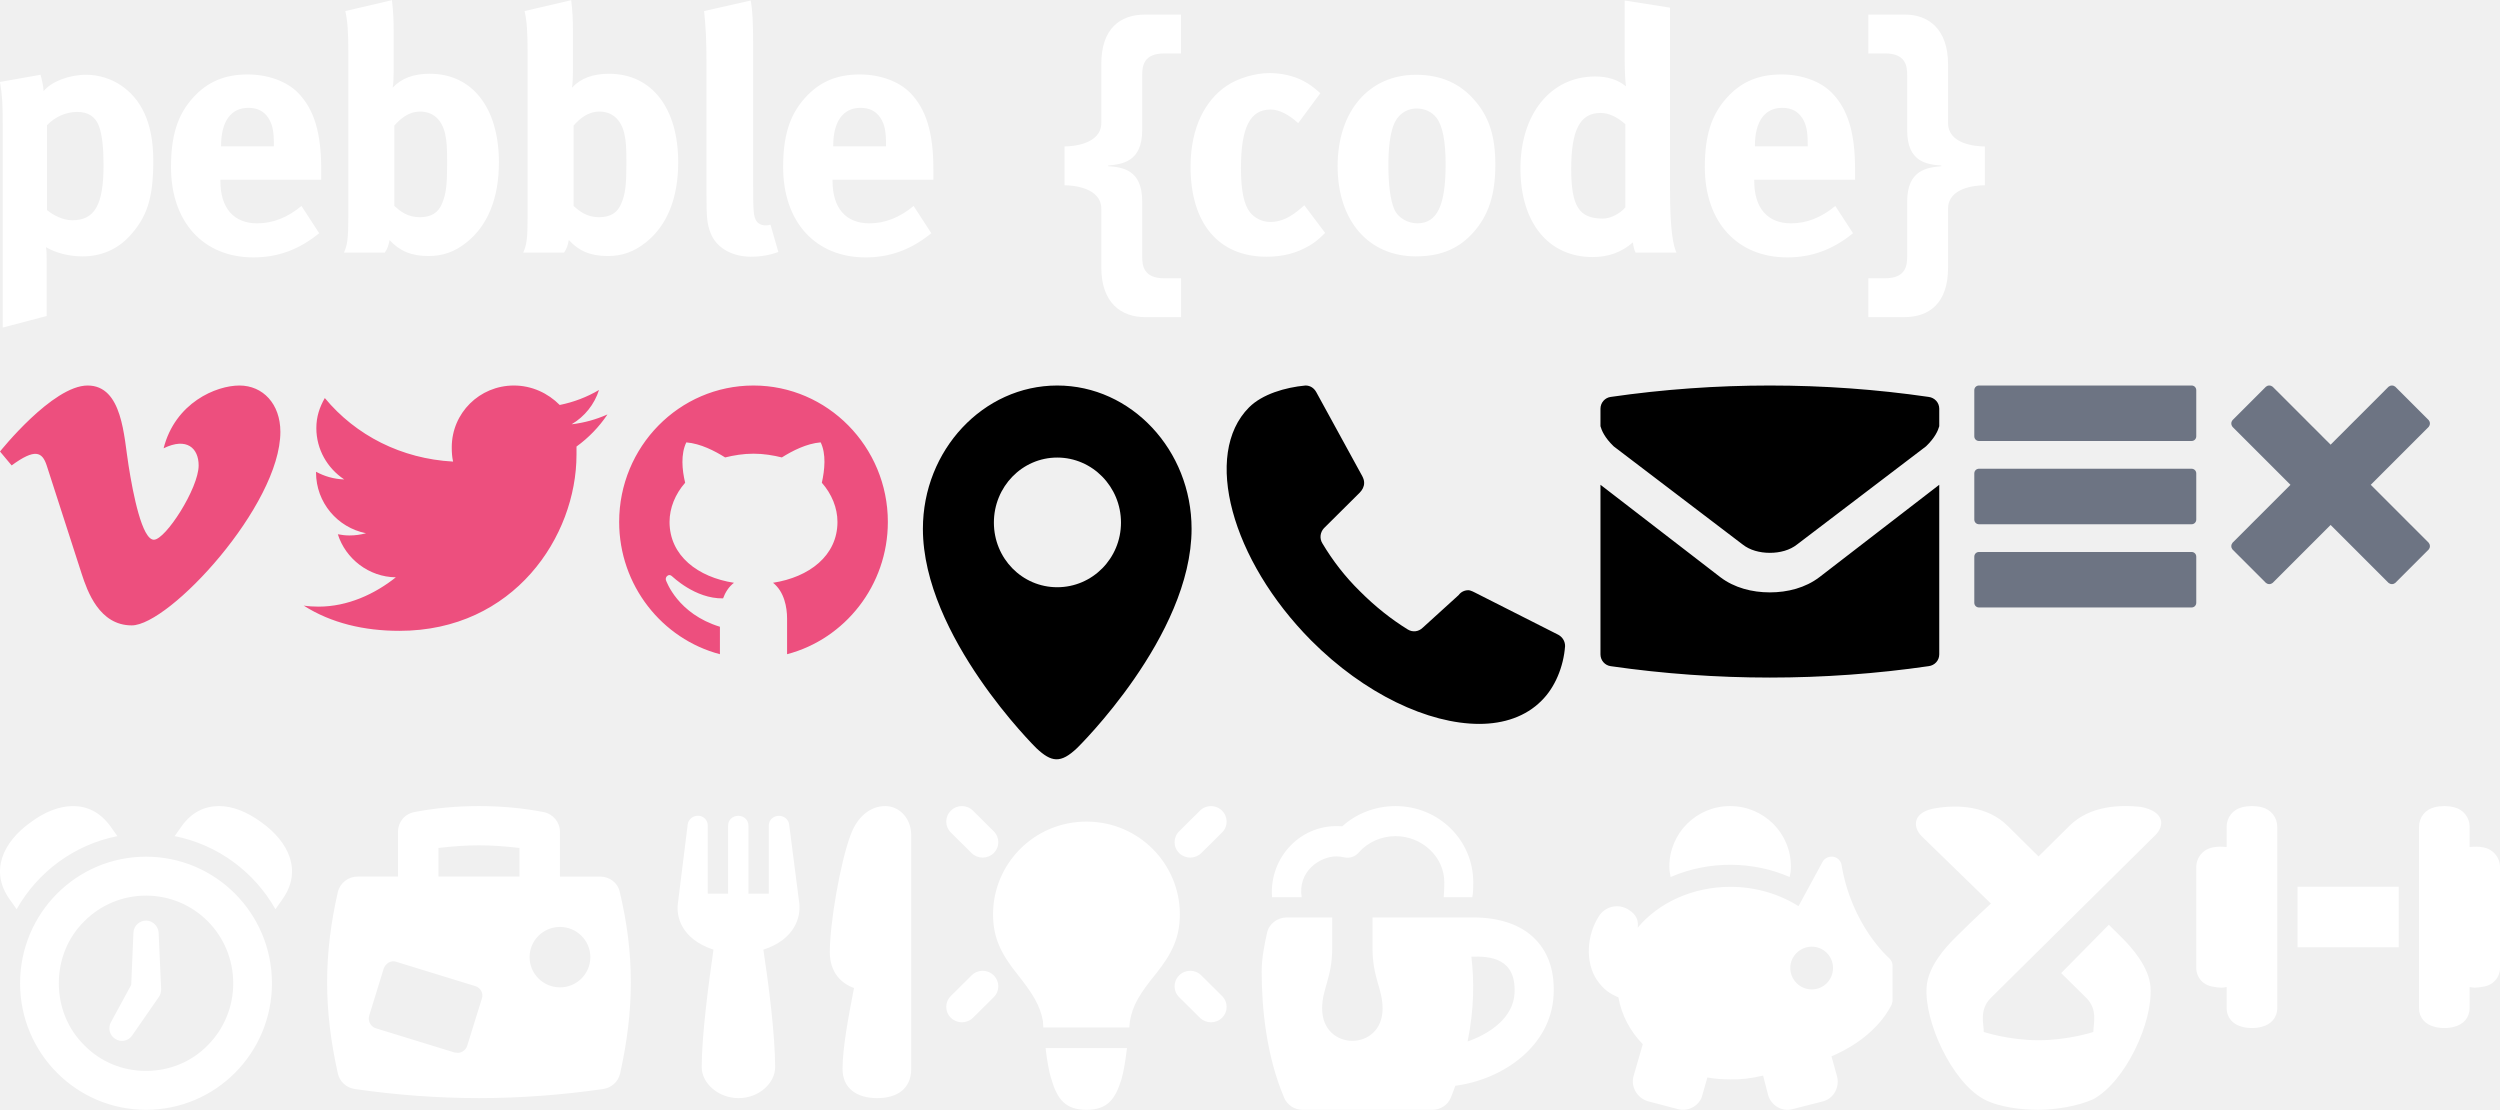
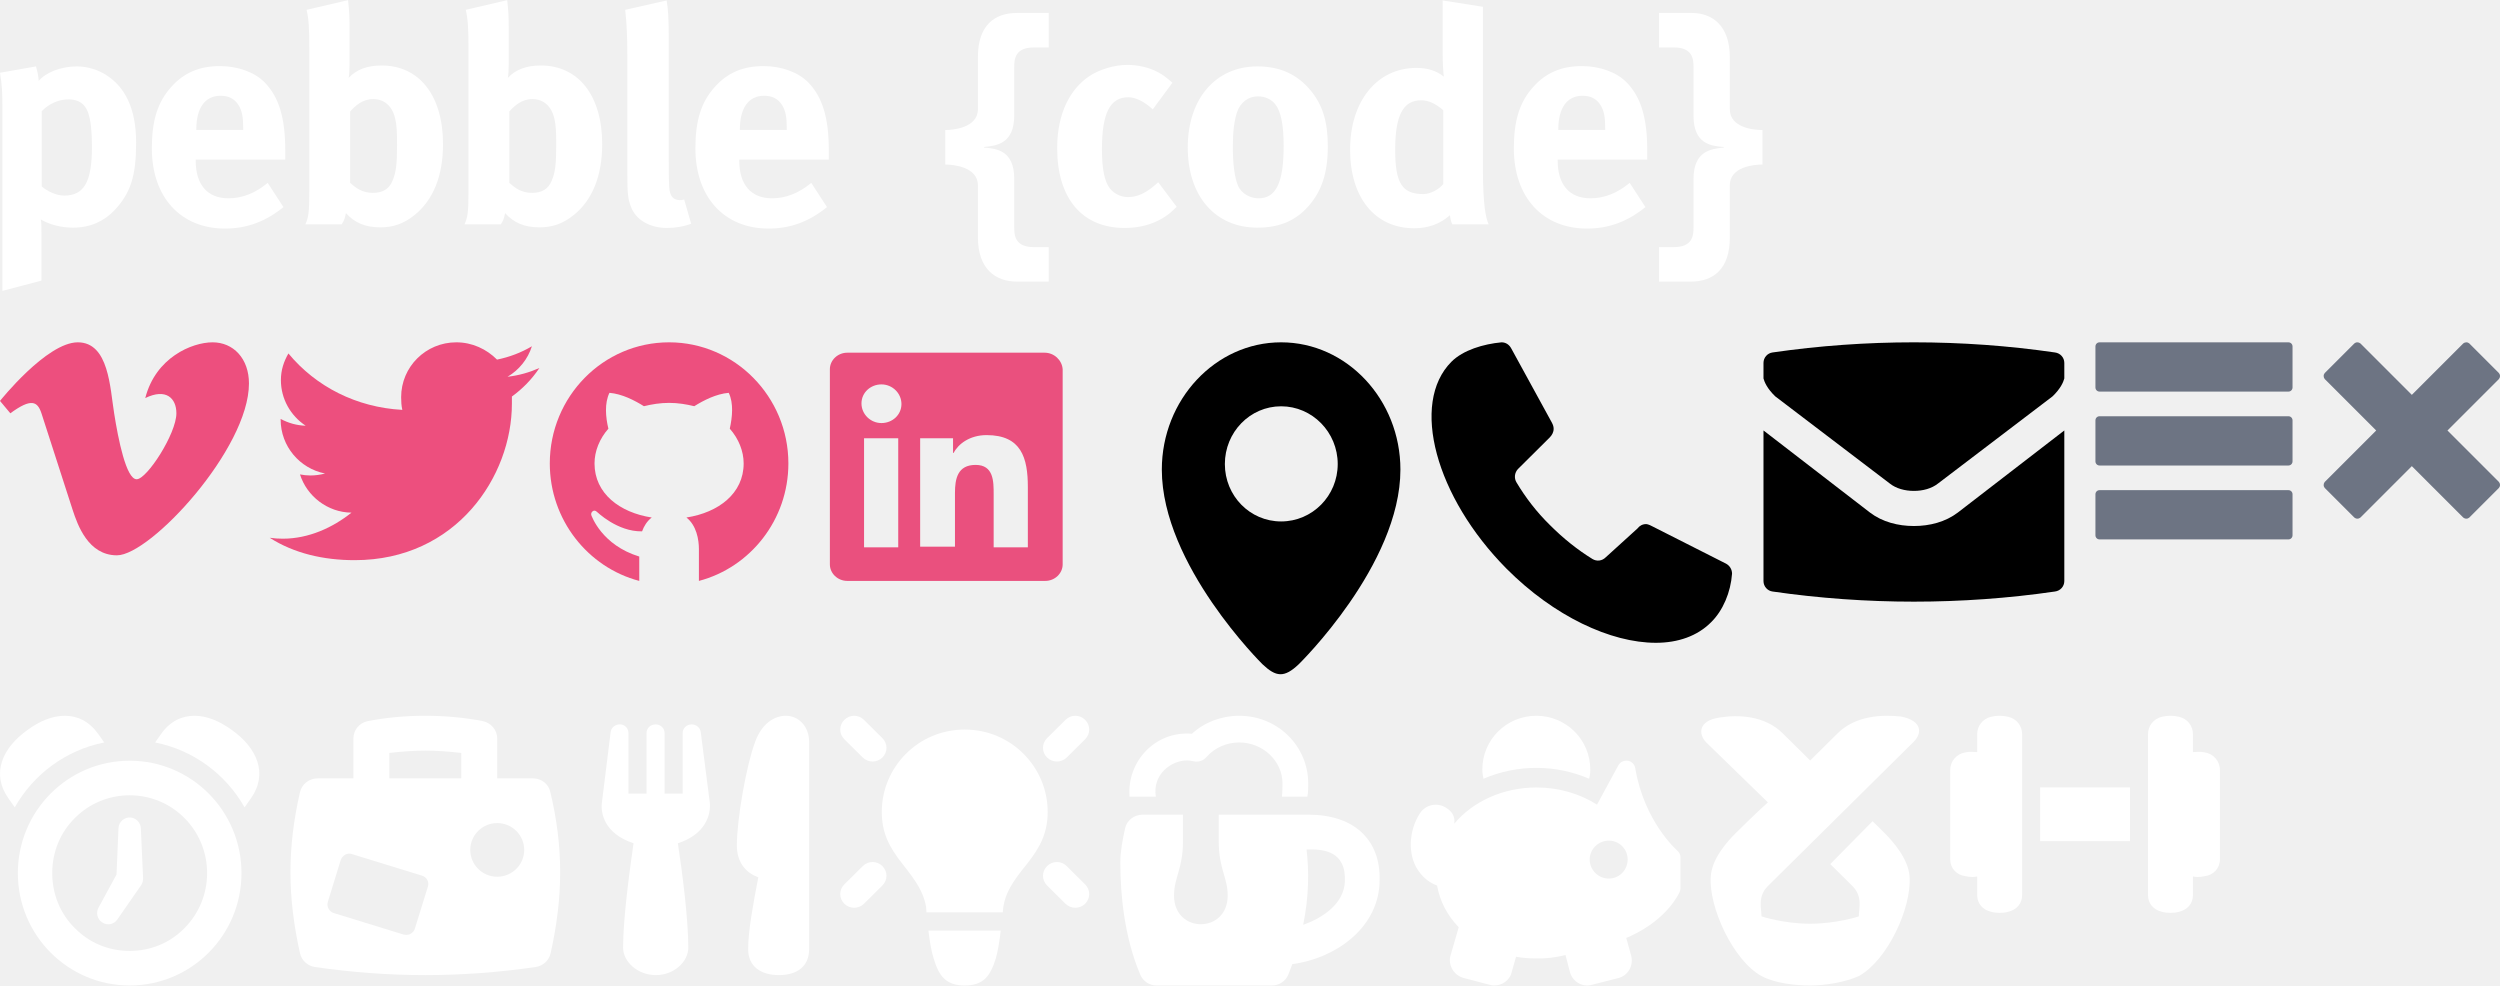
- <svg xmlns="http://www.w3.org/2000/svg" width="214" height="95" viewBox="0 0 214 95">
-   <g fill="none" fill-rule="evenodd">
-     <path d="M14.004 38.374c1.992-.974 3 0 3 1.467 0 1.96-2.836 6.36-3.832 6.36-1.008 0-1.78-3.884-2.168-6.36C10.604 37.4 10.5 33 7.5 33S0 38.65 0 38.65l.996 1.19c2.004-1.466 2.613-1.168 3 0l3 9.293c.48 1.467 1.5 4.4 4.277 4.4C14.496 53.533 24 43.267 24 36.965 24 34.57 22.5 33 20.496 33c-1.992 0-5.496 1.467-6.492 5.374zM48.928 36.32c1.117-.657 1.955-1.705 2.348-2.94-1.015.604-2.17 1.046-3.364 1.286C46.91 33.656 45.525 33 43.99 33c-2.946 0-5.32 2.36-5.32 5.288 0 .416.025.845.114 1.224-4.418-.24-8.328-2.234-10.98-5.44-.446.783-.725 1.59-.725 2.575 0 1.818.94 3.433 2.386 4.392-.876-.026-1.69-.266-2.412-.657v.063c0 2.574 1.84 4.72 4.278 5.2-.457.126-.94.19-1.422.19-.33 0-.66-.04-.99-.102.66 2.095 2.653 3.66 4.964 3.685-1.803 1.438-4.126 2.51-6.614 2.51-.432 0-.85-.025-1.27-.088C28.35 53.344 31.18 54 34.188 54c9.8 0 15.16-8.077 15.16-15.08v-.695c1.027-.745 1.928-1.666 2.652-2.75-.965.428-1.98.718-3.072.844zM53 44.677C53 50.105 56.672 54.7 61.625 56v-2.35c-3.616-1.105-4.582-3.887-4.627-4.002-.034-.136.023-.296.157-.376.1-.08.26-.057.37.057.023 0 1.966 1.938 4.37 1.892.18-.49.47-.98.932-1.334-3.09-.48-5.514-2.315-5.514-5.21 0-1.187.482-2.384 1.336-3.354-.27-1.106-.383-2.463.1-3.455 1.224.102 2.426.73 3.324 1.288.753-.183 1.55-.32 2.426-.32.876 0 1.673.137 2.426.32.898-.56 2.1-1.186 3.324-1.29.483.993.348 2.35.1 3.456.855.97 1.338 2.167 1.338 3.353 0 2.896-2.426 4.732-5.515 5.21.966.765 1.202 2.11 1.202 3.057V56C72.328 54.7 76 50.105 76 44.677 76 38.245 70.834 33 64.5 33 58.132 33 53 38.245 53 44.677z" fill="#ED4F7E" />
-     <path d="M188 40.524c0-.223-.176-.4-.4-.4h-18.2c-.224 0-.4.177-.4.4v3.952c0 .223.176.4.4.4h18.2c.224 0 .4-.177.4-.4v-3.952zm0-7.125c0-.224-.176-.4-.4-.4h-18.2c-.224 0-.4.176-.4.4v3.95c0 .224.176.4.4.4h18.2c.224 0 .4-.176.4-.4V33.4zm0 14.25c0-.224-.176-.4-.4-.4h-18.2c-.224 0-.4.176-.4.4v3.95c0 .224.176.4.4.4h18.2c.224 0 .4-.176.4-.4v-3.95zM202.936 41.5l4.96-4.96c.066-.085.104-.18.104-.293 0-.114-.038-.2-.104-.284l-2.86-2.86c-.084-.065-.17-.103-.283-.103-.113 0-.208.038-.293.104l-4.96 4.96-4.96-4.96c-.085-.066-.18-.104-.293-.104-.114 0-.2.038-.284.104l-2.86 2.86c-.065.084-.103.17-.103.283 0 .113.038.208.104.293l4.96 4.96-4.96 4.96c-.066.085-.104.18-.104.293 0 .114.038.2.104.284l2.86 2.86c.084.065.17.103.283.103.113 0 .208-.038.293-.104l4.96-4.96 4.96 4.96c.085.066.18.104.293.104.114 0 .2-.038.284-.104l2.86-2.86c.065-.084.103-.17.103-.283 0-.113-.038-.208-.104-.293l-4.96-4.96z" fill="#6D7483" />
-     <path d="M90.5 33C84.162 33 79 38.533 79 45.267c0 9.2 9.703 18.766 9.703 18.766 1.307 1.234 2.09 1.334 3.496 0 0 0 9.8-9.566 9.8-18.766C102 38.533 96.838 33 90.5 33zm0 17.267c-3.006 0-5.423-2.467-5.423-5.534 0-3.066 2.417-5.566 5.423-5.566 3.006 0 5.456 2.5 5.456 5.566 0 3.067-2.45 5.534-5.456 5.534zM121.795 53.722c-.354.356-.87.42-1.288.162-1.417-.873-2.802-1.972-4.09-3.265-1.29-1.262-2.352-2.652-3.22-4.107-.26-.42-.194-.938.128-1.293l3.06-3.04c.225-.225.386-.516.386-.84 0-.226-.064-.387-.16-.58l-3.93-7.178c-.193-.356-.515-.582-.933-.582-1.74.162-3.704.744-4.832 1.875-3.993 4.01-1.513 13.06 5.315 19.946 4.573 4.592 10.048 7.146 14.396 7.146 2.126 0 3.994-.647 5.314-1.972 1.16-1.132 1.9-2.91 2.03-4.688 0-.42-.226-.776-.58-.97l-7.15-3.62s-.355-.194-.548-.194c-.354 0-.644.16-.837.42l-3.06 2.78zM155.74 49.406c-1.198.912-2.72 1.302-4.24 1.302s-3.042-.39-4.24-1.302L137 41.496v14.518c0 .52.388.944.874 1.01 4.5.65 9.095.976 13.626.976 4.53 0 9.127-.326 13.594-.977.518-.065.906-.488.906-1.01V41.497l-10.26 7.91zm-17.607-11.198l11.037 8.4c.615.487 1.456.715 2.33.715.874 0 1.715-.228 2.33-.716l11.037-8.4c.777-.747 1.036-1.366 1.133-1.724v-1.497c0-.52-.388-.944-.906-1.01-4.467-.65-9.03-.976-13.594-.976s-9.127.326-13.626.977c-.486.065-.874.488-.874 1.01v1.496c.097.358.356.977 1.133 1.725z" fill="#000" />
-     <path d="M10.048 71.573l-.593-.84C8.565 69.515 7.46 69 6.248 69c-1.186 0-2.452.515-3.61 1.38-2.4 1.708-3.53 4.2-1.807 6.61l.594.84c1.806-3.197 4.932-5.526 8.624-6.257zm13.528 6.256l.593-.84c1.723-2.41.59-4.902-1.807-6.61-1.186-.865-2.425-1.38-3.61-1.38-1.214 0-2.346.515-3.208 1.733l-.593.84c3.692.73 6.818 3.06 8.624 6.256zm-.297 6.337c0-5.986-4.824-10.834-10.78-10.834-5.956 0-10.78 4.848-10.78 10.834C1.72 90.152 6.545 95 12.5 95c5.956 0 10.78-4.848 10.78-10.833zM12.5 91.67c-1.994 0-3.88-.76-5.282-2.195-1.428-1.408-2.183-3.304-2.183-5.308 0-2.005.755-3.9 2.183-5.31 1.4-1.407 3.288-2.192 5.282-2.192 1.994 0 3.88.785 5.282 2.193 1.4 1.41 2.183 3.304 2.183 5.31 0 2.003-.782 3.9-2.183 5.307-1.4 1.435-3.288 2.194-5.282 2.194zm1.078-11.837c-.027-.54-.485-1.002-1.024-1.03-.593-.026-1.105.434-1.132 1.03l-.19 4.47-1.75 3.222c-.243.46-.108 1.083.35 1.38.485.353 1.16.218 1.482-.27l2.29-3.304c.136-.188.19-.432.19-.676l-.216-4.82zM53.052 76.355c-.162-.782-.867-1.32-1.68-1.32h-3.44v-3.826c0-.836-.595-1.537-1.407-1.698C44.71 69.162 42.842 69 41 69c-1.87 0-3.71.162-5.525.512-.84.16-1.408.862-1.408 1.697v3.824h-3.44c-.812 0-1.517.54-1.706 1.32-.595 2.587-.92 5.146-.92 7.732 0 2.586.325 5.146.92 7.813.163.7.732 1.21 1.436 1.32 3.52.51 7.096.78 10.644.78s7.123-.27 10.644-.78c.704-.11 1.273-.62 1.435-1.32.595-2.668.92-5.228.92-7.814 0-2.586-.325-5.145-.948-7.73zm-11.808 9.132L39.998 89.5c-.054.217-.217.405-.406.513-.136.08-.27.108-.407.108-.108 0-.19-.026-.27-.026L32.17 88.02c-.433-.135-.703-.62-.568-1.078l1.246-4.04c.08-.217.244-.405.433-.513.218-.11.435-.136.65-.055l6.745 2.074c.46.134.73.62.57 1.077zm3.223-10.453h-6.934v-2.45c2.6-.297 4.334-.297 6.934 0v2.45zm3.466 9.483c-1.435 0-2.6-1.158-2.6-2.586 0-1.427 1.165-2.585 2.6-2.585 1.436 0 2.6 1.158 2.6 2.586 0 1.43-1.164 2.587-2.6 2.587zM75.768 69c-1.197 0-2.367.833-2.966 2.5-.87 2.318-1.77 7.5-1.77 10 0 1.745.98 2.682 2.07 3.073-.49 2.526-.98 5.156-.98 6.927 0 1.667 1.224 2.5 2.966 2.5C76.83 94 78 93.167 78 91.5v-20c0-1.458-1.007-2.5-2.232-2.5zm-7.348 8.333l-.87-6.77c-.055-.417-.436-.73-.87-.73-.49 0-.872.365-.872.834V76.5h-1.742v-5.833c0-.47-.38-.834-.87-.834s-.872.365-.872.834V76.5h-1.74v-5.833c0-.417-.3-.782-.736-.834-.49-.052-.925.287-.98.73l-.844 6.796c-.136 1.015.218 2.994 3.05 3.932-.41 2.838-1.008 7.317-1.008 10.052 0 1.38 1.415 2.656 3.156 2.656 1.742 0 3.13-1.276 3.13-2.656 0-2.735-.57-7.214-1.007-10.052 2.667-.86 3.212-2.76 3.075-3.96zM101.884 73.412c.333 0 .694-.137.944-.385l1.776-1.762c.528-.523.528-1.35 0-1.873-.527-.523-1.36-.523-1.887 0l-1.777 1.763c-.528.523-.528 1.35 0 1.872.25.248.61.385.944.385zm-17.768 0c.333 0 .694-.137.944-.385.528-.523.528-1.35 0-1.872l-1.777-1.763c-.527-.523-1.36-.523-1.887 0-.528.524-.528 1.35 0 1.873l1.776 1.762c.25.248.61.385.944.385zm12.55 14.54c.026-.33.054-.524.054-.524.222-1.377.86-2.396 2.25-4.103 1.36-1.707 2.025-3.084 2.025-5.066 0-4.297-3.498-7.93-7.995-7.93s-7.995 3.633-7.995 7.93c0 1.98.666 3.358 2.026 5.065 1.362 1.707 2 2.726 2.25 4.103 0 0 0 .193.028.523h7.357zm6.994-.442c.334 0 .695-.137.944-.385.528-.523.528-1.35 0-1.872l-1.776-1.763c-.528-.523-1.36-.523-1.888 0-.528.524-.528 1.35 0 1.873l1.777 1.762c.25.248.61.385.943.385zm-21.32 0c.333 0 .694-.137.943-.385l1.777-1.762c.528-.523.528-1.35 0-1.873-.527-.523-1.36-.523-1.888 0l-1.776 1.763c-.528.523-.528 1.35 0 1.872.25.248.61.385.944.385zM93 95c1.805 0 2.47-.91 2.998-2.616.195-.66.36-1.707.472-2.67h-6.968c.11.963.278 2.01.5 2.67C90.502 94.09 91.195 95 93 95zM111.423 76.8c-.35-2.194 1.536-3.494 2.992-3.494.188 0 .404.027.647.082.458.108.943-.055 1.24-.407.78-.892 1.94-1.407 3.153-1.407 2.29 0 4.178 1.787 4.178 3.954 0 .73-.054 1.273-.054 1.273h2.45c.082-.406.082-.84.082-1.273 0-3.602-2.938-6.527-6.657-6.527-1.698 0-3.342.623-4.555 1.733-3.53-.298-6.28 2.682-6.01 6.067h2.533zM122.608 95c.7 0 1.32-.406 1.59-1.056.135-.325.243-.65.378-1.002 4.097-.542 8.167-3.386 8.41-7.72.107-1.976-.378-3.574-1.51-4.766-1.267-1.354-3.234-1.923-5.364-1.923h-8.625v2.6c0 2.6.863 3.467.863 5.2 0 3.684-5.175 3.684-5.175 0 0-1.733.862-2.6.862-5.2v-2.6h-3.88c-.81 0-1.537.542-1.7 1.327-.24 1.084-.457 2.194-.457 3.305 0 3.168.404 7.204 1.914 10.78.27.65.89 1.055 1.59 1.055h11.104zm3.02-5.85c.565-2.79.565-5.173.323-7.258 1.59-.054 3.855.108 3.693 3.14-.108 2.06-2.075 3.44-4.016 4.118zM153.194 75.072c.08-.352.108-.515.108-.895 0-2.873-2.33-5.177-5.203-5.177s-5.203 2.304-5.203 5.177c0 .38.054.57.108.895 3.333-1.437 7.072-1.355 10.19 0zm8.48 6.912c-.026-.027-3.17-2.765-4.037-7.942-.054-.352-.352-.65-.704-.705-.38-.054-.732.11-.92.434l-2.06 3.796c-1.627-1.03-3.66-1.654-5.827-1.654-3.278 0-6.178 1.383-7.94 3.497.137-.977-.514-1.356-.785-1.546-.866-.542-1.977-.298-2.52.542-1.083 1.654-1.19 3.985-.188 5.476.596.867 1.192 1.22 1.842 1.49.27 1.52 1.003 2.9 2.087 4.013l-.785 2.71c-.27.922.298 1.898 1.22 2.17l2.573.676c.84.218 1.707-.215 2.033-1 .028-.083.488-1.71.488-1.71.57.11 1.247.163 1.95.163.868.028 1.817-.08 2.82-.325 0 0 .433 1.654.433 1.68.272.895 1.193 1.437 2.087 1.193l2.548-.65c.948-.216 1.49-1.192 1.273-2.113l-.488-1.762c.136-.055.298-.11.434-.19 3.577-1.654 4.633-4.093 4.715-4.23.026-.107.08-.243.08-.35v-3.01c0-.244-.135-.488-.325-.65zm-4.768.868c0 1.03-.813 1.843-1.816 1.843-1.002 0-1.842-.813-1.842-1.843 0-1.003.84-1.816 1.842-1.816 1.003 0 1.816.813 1.816 1.816zM193.606 69.1c-.54-.134-1.137-.134-1.68 0-.784.19-1.326.865-1.326 1.675v1.728c-.38-.027-.758-.054-1.137.027-.84.135-1.463.837-1.463 1.7v8.613c0 .864.623 1.512 1.463 1.62.243.054.46.08.704.08.135 0 .298-.026.433-.053v1.81c0 .81.542 1.403 1.327 1.592.27.08.57.108.84.108s.568-.027.84-.108c.785-.19 1.326-.783 1.326-1.593V70.774c0-.81-.54-1.485-1.327-1.674zm3.06 11.988h8.667v-5.183h-8.666v5.183zm13.407 6.804c.785-.19 1.327-.783 1.327-1.593v-1.81c.135.027.298.054.433.054.244 0 .46-.027.704-.08.84-.11 1.463-.757 1.463-1.62V74.23c0-.863-.623-1.565-1.463-1.7-.38-.08-.758-.054-1.137-.027v-1.728c0-.81-.542-1.485-1.327-1.674-.542-.134-1.138-.134-1.68 0-.785.19-1.326.865-1.326 1.675V86.3c0 .81.54 1.403 1.327 1.592.27.08.57.108.84.108s.568-.027.84-.108zM174.5 73.312c-1.325-1.31-2.345-2.32-2.65-2.623-1.734-1.716-4.282-1.816-6.117-1.514-2.04.303-2.04 1.614-1.223 2.42l5.912 5.75c-1.325 1.21-2.446 2.32-3.058 2.926-.918.908-2.345 2.522-2.447 4.237-.204 2.924 2.14 8.07 4.894 9.582 1.326.706 3.263.908 4.69.908 1.427 0 3.364-.303 4.69-.908 2.752-1.513 5.097-6.557 4.893-9.583-.102-1.716-1.63-3.43-2.447-4.238-.306-.302-.714-.706-1.12-1.11l-4.08 4.137 2.142 2.117c1.02 1.01.61 2.22.61 2.925 0 0-2.14.706-4.688.706-2.55 0-4.69-.706-4.69-.706 0-.706-.407-1.916.612-2.925 1.326-1.31 13.253-13.114 14.068-13.92.816-.808.816-2.018-1.223-2.422-1.835-.2-4.383-.1-6.116 1.614l-2.65 2.622z" fill="#FFF" />
-     <g fill="#FFF">
-       <path d="M8.485 10.834c-.29-.816-.903-1.254-1.866-1.254-.963 0-1.896.41-2.596 1.138v7.262c.525.437 1.37.875 2.158.875 1.924 0 2.683-1.313 2.683-4.725 0-1.43-.117-2.566-.38-3.296zm2.567 9.42c-1.02 1.08-2.362 1.692-3.995 1.692-1.167 0-2.275-.292-3.12-.788.058.35.058.788.058 1.225v4.667l-3.762.99V10.777c0-1.954-.03-2.508-.233-3.762L3.47 6.4c.146.527.233.935.262 1.4.67-.815 2.158-1.4 3.675-1.4 1.05 0 2.128.352 2.945.906 1.604 1.08 2.77 3.003 2.77 6.445 0 3.21-.525 4.842-2.07 6.504zM23.444 12.35c0-1.107-.116-1.69-.466-2.245-.38-.583-.933-.874-1.72-.874-1.488 0-2.333 1.167-2.333 3.238v.058h4.52v-.175zm-4.578 3.034v.117c0 2.305 1.138 3.617 3.15 3.617 1.34 0 2.595-.496 3.79-1.487l1.517 2.333c-1.72 1.4-3.53 2.07-5.628 2.07-4.287 0-7.057-3.032-7.057-7.728 0-2.683.554-4.462 1.866-5.92 1.225-1.37 2.712-2.013 4.695-2.013 1.72 0 3.352.584 4.315 1.575 1.37 1.4 1.983 3.412 1.983 6.533v.904h-8.632zM38.1 11.447c-.292-1.283-1.108-1.896-2.13-1.896-1.02 0-1.72.643-2.215 1.197v6.883c.525.466 1.137.962 2.187.962.962 0 1.575-.38 1.895-1.166.35-.817.438-1.604.438-3.442 0-1.34-.03-1.895-.175-2.537zm1.837 9.303c-1.02.817-2.04 1.167-3.266 1.167-1.457 0-2.478-.438-3.323-1.37-.117.524-.146.67-.408 1.078h-3.5c.29-.67.378-1.108.378-3.18V4.623c0-1.837-.058-2.828-.262-3.674L33.55.015c.118 1.02.147 1.633.147 2.654v3.527c0 .438-.03 1.08-.088 1.313.757-.817 1.807-1.196 3.178-1.196 3.645 0 5.92 2.917 5.92 7.583 0 3.033-.934 5.395-2.77 6.853zM53.444 11.447c-.292-1.283-1.108-1.896-2.13-1.896-1.02 0-1.72.643-2.215 1.197v6.883c.524.466 1.136.962 2.186.962.962 0 1.575-.38 1.895-1.166.35-.817.44-1.604.44-3.442 0-1.34-.03-1.895-.176-2.537zm1.837 9.303c-1.02.817-2.04 1.167-3.265 1.167-1.458 0-2.48-.438-3.324-1.37-.116.524-.145.67-.408 1.078h-3.5c.293-.67.38-1.108.38-3.18V4.623c0-1.837-.058-2.828-.262-3.674l3.995-.933c.116 1.02.146 1.633.146 2.654v3.527c0 .438-.03 1.08-.087 1.313.758-.817 1.808-1.196 3.18-1.196 3.643 0 5.918 2.917 5.918 7.583 0 3.033-.932 5.395-2.77 6.853zM64.294 21.975c-1.662 0-3.004-.787-3.47-2.04-.292-.76-.35-1.226-.35-3.355V5.44c0-1.955-.058-3.15-.204-4.492l3.995-.904c.145.816.204 1.78.204 3.88v11.635c0 2.566.028 2.915.26 3.324.147.262.468.408.79.408.144 0 .232 0 .436-.058l.67 2.333c-.67.262-1.487.408-2.332.408M75.844 12.35c0-1.107-.117-1.69-.467-2.245-.38-.583-.933-.874-1.72-.874-1.487 0-2.333 1.167-2.333 3.238v.058h4.52v-.175zm-4.578 3.034v.117c0 2.305 1.137 3.617 3.15 3.617 1.34 0 2.594-.496 3.79-1.487l1.516 2.333c-1.72 1.4-3.528 2.07-5.628 2.07-4.286 0-7.057-3.032-7.057-7.728 0-2.683.554-4.462 1.867-5.92 1.224-1.37 2.71-2.013 4.694-2.013 1.72 0 3.354.584 4.316 1.575 1.37 1.4 1.983 3.412 1.983 6.533v.904h-8.63zM98.034 27.147c-2.07 0-3.762-1.225-3.762-4.258v-5.017c0-1.808-2.42-2.013-3.15-2.013v-3.324c.73 0 3.15-.204 3.15-2.012V5.478c0-3.033 1.604-4.23 3.762-4.23h3.062v3.326h-1.43c-1.778 0-1.894 1.08-1.894 1.866v4.696c0 2.712-1.692 2.916-2.917 3.033v.057c1.225.088 2.917.292 2.917 3.004v4.726c0 .787.116 1.866 1.895 1.866h1.43v3.325h-3.063M112.06 21.042c-1.05.612-2.217.933-3.645.933-4.112 0-6.503-2.858-6.503-7.7 0-3.44 1.312-5.715 3.062-6.91.99-.672 2.45-1.11 3.703-1.11.99 0 2.07.234 2.887.672.554.29.816.495 1.458 1.05l-1.896 2.566c-.787-.73-1.632-1.167-2.36-1.167-1.75 0-2.54 1.517-2.54 5.017 0 1.953.264 3.12.76 3.762.408.525 1.08.846 1.75.846.903 0 1.72-.38 2.682-1.224l.233-.205 1.78 2.364c-.583.583-.846.787-1.37 1.108M122.956 10.076c-.378-.496-.99-.787-1.69-.787-.934 0-1.692.582-2.013 1.515-.262.788-.408 1.838-.408 3.325 0 1.72.175 3.004.496 3.762.35.817 1.225 1.225 1.984 1.225 1.69 0 2.42-1.516 2.42-5.045 0-2.013-.263-3.325-.788-3.996zm3.18 9.8c-1.138 1.282-2.625 2.07-4.93 2.07-4.052 0-6.706-3.033-6.706-7.73 0-4.694 2.683-7.815 6.707-7.815 2.128 0 3.79.73 5.074 2.247 1.196 1.4 1.72 3.033 1.72 5.454 0 2.567-.582 4.317-1.865 5.775zM139.13 10.63c-.727-.64-1.427-.962-2.127-.962-1.75 0-2.508 1.458-2.508 4.783 0 3.21.67 4.26 2.712 4.26.73 0 1.545-.497 1.924-.964V10.63zm.876 10.995c-.116-.233-.175-.467-.233-.875-.962.846-2.1 1.254-3.44 1.254-3.79 0-6.183-2.945-6.183-7.582 0-4.667 2.596-7.875 6.386-7.875 1.08 0 1.925.263 2.654.846-.06-.32-.117-1.34-.117-2.216V.044l3.88.612V16.17c0 3.676.29 4.872.552 5.455h-3.5zM154.74 12.35c0-1.107-.116-1.69-.466-2.245-.38-.583-.933-.874-1.72-.874-1.488 0-2.333 1.167-2.333 3.238v.058h4.52v-.175zm-4.578 3.034v.117c0 2.305 1.137 3.617 3.15 3.617 1.34 0 2.595-.496 3.79-1.487l1.517 2.333c-1.722 1.4-3.53 2.07-5.63 2.07-4.286 0-7.056-3.032-7.056-7.728 0-2.683.554-4.462 1.866-5.92 1.225-1.37 2.712-2.013 4.695-2.013 1.72 0 3.353.584 4.316 1.575 1.37 1.4 1.983 3.412 1.983 6.533v.904h-8.63zM166.754 17.873v5.045c0 3.033-1.604 4.23-3.762 4.23h-3.06V23.82h1.427c1.778 0 1.895-1.08 1.895-1.866V17.26c0-2.712 1.69-2.916 2.916-3.033v-.058c-1.224-.09-2.915-.293-2.915-3.005V6.44c0-.787-.117-1.866-1.896-1.866h-1.43V1.25h3.15c1.983 0 3.674 1.224 3.674 4.257v5.017c0 1.808 2.333 2.012 3.15 2.012v3.324c-.817 0-3.15.205-3.15 2.013" />
+ <svg xmlns="http://www.w3.org/2000/svg" width="241px" height="95px" viewBox="0 0 241 95" version="1.1">
+   <defs />
+   <g id="Global-Sprite" stroke="none" stroke-width="1" fill="none" fill-rule="evenodd">
+     <g id="gbl-sprite">
+       <path d="M14.004,38.374 C15.996,37.4 17.004,38.374 17.004,39.841 C17.004,41.8 14.168,46.2 13.172,46.2 C12.164,46.2 11.391,42.316 11.004,39.841 C10.605,37.4 10.5,33 7.5,33 C4.5,33 0,38.649 0,38.649 L0.996,39.841 C3,38.374 3.609,38.672 3.996,39.841 L6.996,49.133 C7.477,50.6 8.496,53.533 11.273,53.533 C14.496,53.533 24,43.267 24,36.965 C24,34.57 22.5,33 20.496,33 C18.504,33 15,34.467 14.004,38.374 L14.004,38.374 Z" id="vimeo-pink" fill="#ED4F7E" />
+       <path d="M48.928,36.319 C50.045,35.663 50.883,34.615 51.276,33.379 C50.261,33.984 49.105,34.426 47.912,34.666 C46.909,33.656 45.525,33 43.989,33 C41.044,33 38.67,35.36 38.67,38.288 C38.67,38.704 38.695,39.133 38.784,39.512 C34.366,39.272 30.456,37.278 27.803,34.073 C27.358,34.855 27.079,35.663 27.079,36.647 C27.079,38.465 28.019,40.08 29.466,41.039 C28.59,41.014 27.777,40.774 27.054,40.383 L27.054,40.446 C27.054,43.02 28.895,45.166 31.332,45.645 C30.875,45.772 30.393,45.835 29.91,45.835 C29.58,45.835 29.25,45.797 28.92,45.734 C29.58,47.829 31.573,49.394 33.884,49.419 C32.081,50.858 29.758,51.93 27.27,51.93 C26.838,51.93 26.419,51.905 26,51.842 C28.349,53.344 31.18,54 34.188,54 C43.989,54 49.347,45.923 49.347,38.919 L49.347,38.225 C50.375,37.48 51.276,36.559 52,35.474 C51.035,35.903 50.02,36.193 48.928,36.319 Z" id="twitter-pink" fill="#ED4F7E" />
+       <path d="M53,44.677 C53,50.105 56.672,54.7 61.625,56 L61.625,53.651 C58.009,52.545 57.043,49.763 56.998,49.648 C56.964,49.512 57.021,49.352 57.155,49.272 C57.256,49.192 57.414,49.215 57.526,49.329 C57.548,49.329 59.491,51.268 61.895,51.222 C62.074,50.732 62.366,50.241 62.827,49.888 C59.738,49.409 57.312,47.573 57.312,44.677 C57.312,43.491 57.795,42.294 58.649,41.324 C58.379,40.218 58.267,38.861 58.75,37.869 C59.974,37.972 61.176,38.599 62.074,39.158 C62.827,38.975 63.624,38.838 64.5,38.838 C65.376,38.838 66.173,38.975 66.926,39.158 C67.824,38.599 69.026,37.972 70.25,37.869 C70.733,38.861 70.598,40.218 70.351,41.324 C71.205,42.294 71.688,43.491 71.688,44.677 C71.688,47.573 69.262,49.409 66.173,49.888 C67.139,50.652 67.375,51.998 67.375,52.944 L67.375,56 C72.328,54.7 76,50.105 76,44.677 C76,38.245 70.834,33 64.5,33 C58.132,33 53,38.245 53,44.677 Z" id="octocat-pink" fill="#ED4F7E" />
+       <g id="linkedin-pink" transform="translate(80, 34)" fill="#EA507E">
+         <g id="Layer_1">
+           <path d="M20.7,0 L1.678,0 C0.746,0 0,0.733 0,1.589 L0,20.411 C0,21.267 0.746,22 1.678,22 L20.762,22 C21.695,22 22.441,21.267 22.441,20.411 L22.441,1.589 C22.378,0.733 21.632,0 20.7,0 L20.7,0 Z M6.651,18.761 L3.295,18.761 L3.295,8.25 L6.589,8.25 L6.589,18.761 L6.651,18.761 Z M4.973,6.783 C3.916,6.783 3.046,5.928 3.046,4.889 C3.046,3.85 3.916,3.056 4.973,3.056 C6.03,3.056 6.9,3.911 6.9,4.95 C6.9,5.989 6.03,6.783 4.973,6.783 L4.973,6.783 Z M19.084,18.761 L15.789,18.761 L15.789,13.628 C15.789,12.406 15.789,10.817 14.049,10.817 C12.308,10.817 12.059,12.161 12.059,13.506 L12.059,18.7 L8.703,18.7 L8.703,8.25 L11.873,8.25 L11.873,9.656 L11.935,9.656 C12.37,8.8 13.489,7.944 15.105,7.944 C18.462,7.944 19.084,10.144 19.084,12.956 L19.084,18.761 L19.084,18.761 Z" id="Shape" />
+         </g>
+       </g>
+       <path d="M221,40.524 C221,40.301 220.824,40.125 220.601,40.125 L202.399,40.125 C202.176,40.125 202,40.301 202,40.524 L202,44.476 C202,44.699 202.176,44.875 202.399,44.875 L220.601,44.875 C220.824,44.875 221,44.699 221,44.476 L221,40.524 Z M221,33.399 C221,33.176 220.824,33 220.601,33 L202.399,33 C202.176,33 202,33.176 202,33.399 L202,37.351 C202,37.574 202.176,37.75 202.399,37.75 L220.601,37.75 C220.824,37.75 221,37.574 221,37.351 L221,33.399 Z M221,47.649 C221,47.426 220.824,47.25 220.601,47.25 L202.399,47.25 C202.176,47.25 202,47.426 202,47.649 L202,51.601 C202,51.824 202.176,52 202.399,52 L220.601,52 C220.824,52 221,51.824 221,51.601 L221,47.649 Z" id="menu-grey" fill="#6D7483" />
+       <path d="M235.936,41.5 L240.896,36.54 C240.962,36.455 241,36.36 241,36.247 C241,36.133 240.962,36.048 240.896,35.963 L238.037,33.104 C237.952,33.038 237.867,33 237.753,33 C237.64,33 237.545,33.038 237.46,33.104 L232.5,38.064 L227.54,33.104 C227.455,33.038 227.36,33 227.247,33 C227.133,33 227.048,33.038 226.963,33.104 L224.104,35.963 C224.038,36.048 224,36.133 224,36.247 C224,36.36 224.038,36.455 224.104,36.54 L229.064,41.5 L224.104,46.46 C224.038,46.545 224,46.64 224,46.753 C224,46.867 224.038,46.952 224.104,47.037 L226.963,49.896 C227.048,49.962 227.133,50 227.247,50 C227.36,50 227.455,49.962 227.54,49.896 L232.5,44.936 L237.46,49.896 C237.545,49.962 237.64,50 237.753,50 C237.867,50 237.952,49.962 238.037,49.896 L240.896,47.037 C240.962,46.952 241,46.867 241,46.753 C241,46.64 240.962,46.545 240.896,46.46 L235.936,41.5 Z" id="close-grey" fill="#6D7483" />
+       <path d="M123.5,33 C117.162,33 112,38.533 112,45.267 C112,54.467 121.703,64.033 121.703,64.033 C123.01,65.267 123.794,65.367 125.199,64.033 C125.199,64.033 135,54.467 135,45.267 C135,38.533 129.838,33 123.5,33 L123.5,33 Z M123.5,50.267 C120.494,50.267 118.077,47.8 118.077,44.733 C118.077,41.667 120.494,39.167 123.5,39.167 C126.506,39.167 128.956,41.667 128.956,44.733 C128.956,47.8 126.506,50.267 123.5,50.267 L123.5,50.267 Z" id="location-black" fill="#000000" />
+       <path d="M154.795,53.722 C154.441,54.078 153.926,54.142 153.507,53.884 C152.09,53.011 150.705,51.912 149.417,50.619 C148.128,49.358 147.065,47.968 146.196,46.513 C145.938,46.093 146.003,45.575 146.325,45.22 L149.384,42.181 C149.61,41.955 149.771,41.664 149.771,41.341 C149.771,41.114 149.706,40.953 149.61,40.759 L145.681,33.582 C145.487,33.226 145.165,33 144.747,33 C143.007,33.162 141.043,33.744 139.915,34.875 C135.922,38.884 138.402,47.935 145.23,54.821 C149.803,59.412 155.278,61.966 159.626,61.966 C161.752,61.966 163.62,61.319 164.94,59.994 C166.1,58.862 166.841,57.084 166.969,55.306 C166.969,54.886 166.744,54.53 166.39,54.336 L159.24,50.716 C159.24,50.716 158.885,50.522 158.692,50.522 C158.338,50.522 158.048,50.683 157.855,50.942 L154.795,53.722 Z" id="phone-black" fill="#000000" />
+       <path d="M188.74,49.406 C187.542,50.318 186.021,50.708 184.5,50.708 C182.979,50.708 181.458,50.318 180.26,49.406 L170,41.496 L170,56.014 C170,56.535 170.388,56.958 170.874,57.023 C175.373,57.674 179.969,58 184.5,58 C189.031,58 193.627,57.674 198.094,57.023 C198.612,56.958 199,56.535 199,56.014 L199,41.496 L188.74,49.406 Z M171.133,38.208 L182.17,46.607 C182.785,47.095 183.626,47.323 184.5,47.323 C185.374,47.323 186.215,47.095 186.83,46.607 L197.867,38.208 C198.644,37.46 198.903,36.841 199,36.483 L199,34.986 C199,34.465 198.612,34.042 198.094,33.977 C193.627,33.326 189.064,33 184.5,33 C179.936,33 175.373,33.326 170.874,33.977 C170.388,34.042 170,34.465 170,34.986 L170,36.483 C170.097,36.841 170.356,37.46 171.133,38.208 L171.133,38.208 Z" id="mail-black" fill="#000000" />
+       <path d="M10.048,71.573 L9.455,70.733 C8.566,69.515 7.461,69 6.248,69 C5.062,69 3.796,69.515 2.637,70.381 C0.239,72.088 -0.893,74.579 0.831,76.99 L1.424,77.829 C3.23,74.633 6.356,72.304 10.048,71.573 L10.048,71.573 Z M23.576,77.829 L24.169,76.99 C25.893,74.579 24.761,72.088 22.363,70.381 C21.177,69.515 19.938,69 18.752,69 C17.539,69 16.407,69.515 15.545,70.733 L14.952,71.573 C18.644,72.304 21.77,74.633 23.576,77.829 L23.576,77.829 Z M23.279,84.167 C23.279,78.181 18.456,73.333 12.5,73.333 L12.5,73.333 C6.544,73.333 1.721,78.181 1.721,84.167 C1.721,90.152 6.544,95 12.5,95 L12.5,95 C18.456,95 23.279,90.152 23.279,84.167 L23.279,84.167 Z M12.5,91.669 C10.506,91.669 8.619,90.91 7.218,89.475 C5.79,88.067 5.035,86.171 5.035,84.167 C5.035,82.162 5.79,80.267 7.218,78.858 C8.619,77.45 10.506,76.665 12.5,76.665 C14.494,76.665 16.381,77.45 17.782,78.858 C19.183,80.267 19.965,82.162 19.965,84.167 C19.965,86.171 19.183,88.067 17.782,89.475 C16.381,90.91 14.494,91.669 12.5,91.669 L12.5,91.669 Z M13.578,79.833 C13.551,79.292 13.093,78.831 12.554,78.804 C11.961,78.777 11.449,79.237 11.422,79.833 L11.233,84.302 L9.482,87.525 C9.239,87.985 9.374,88.608 9.832,88.906 C10.317,89.258 10.991,89.123 11.314,88.635 L13.605,85.331 C13.74,85.142 13.794,84.898 13.794,84.654 L13.578,79.833 Z" id="flexible-white" fill="#FFFFFF" />
+       <path d="M53.052,76.355 C52.89,75.573 52.185,75.034 51.373,75.034 L47.933,75.034 L47.933,71.209 C47.933,70.374 47.337,69.673 46.525,69.512 C44.71,69.162 42.842,69 41,69 C39.131,69 37.29,69.162 35.475,69.512 C34.635,69.673 34.067,70.374 34.067,71.209 L34.067,75.034 L30.627,75.034 C29.815,75.034 29.11,75.573 28.921,76.355 C28.325,78.941 28,81.5 28,84.086 C28,86.672 28.325,89.232 28.921,91.899 C29.083,92.599 29.652,93.111 30.356,93.219 C33.877,93.731 37.452,94 41,94 C44.548,94 48.123,93.731 51.644,93.219 C52.348,93.111 52.917,92.599 53.079,91.899 C53.675,89.232 54,86.672 54,84.086 C54,81.5 53.675,78.941 53.052,76.355 L53.052,76.355 Z M41.244,85.487 L39.998,89.501 C39.944,89.717 39.781,89.905 39.592,90.013 C39.456,90.094 39.321,90.121 39.185,90.121 C39.077,90.121 38.996,90.094 38.915,90.094 L32.171,88.019 C31.738,87.885 31.467,87.4 31.602,86.942 L32.848,82.901 C32.929,82.685 33.092,82.497 33.281,82.389 C33.498,82.281 33.715,82.254 33.931,82.335 L40.675,84.409 C41.135,84.544 41.406,85.029 41.244,85.487 L41.244,85.487 Z M44.467,75.034 L37.533,75.034 L37.533,72.583 C40.133,72.287 41.867,72.287 44.467,72.583 L44.467,75.034 Z M47.933,84.517 C46.498,84.517 45.333,83.359 45.333,81.931 C45.333,80.503 46.498,79.345 47.933,79.345 C49.369,79.345 50.533,80.503 50.533,81.931 C50.533,83.359 49.369,84.517 47.933,84.517 L47.933,84.517 Z" id="holiday-white" fill="#FFFFFF" />
+       <path d="M75.768,69 C74.571,69 73.401,69.833 72.802,71.5 C71.931,73.818 71.033,79 71.033,81.5 C71.033,83.245 72.013,84.182 73.101,84.573 C72.612,87.099 72.122,89.729 72.122,91.5 C72.122,93.167 73.346,94 75.088,94 C76.83,94 78,93.167 78,91.5 L78,71.5 C78,70.042 76.993,69 75.768,69 L75.768,69 Z M68.42,77.333 L67.55,70.562 C67.495,70.146 67.114,69.833 66.679,69.833 C66.189,69.833 65.808,70.198 65.808,70.667 L65.808,76.5 L64.066,76.5 L64.066,70.667 C64.066,70.198 63.685,69.833 63.195,69.833 C62.705,69.833 62.324,70.198 62.324,70.667 L62.324,76.5 L60.583,76.5 L60.583,70.667 C60.583,70.25 60.283,69.885 59.848,69.833 C59.358,69.781 58.923,70.12 58.868,70.562 L58.024,77.359 C57.888,78.375 58.242,80.354 61.073,81.292 C60.664,84.13 60.066,88.609 60.066,91.344 C60.066,92.724 61.481,94 63.222,94 C64.964,94 66.352,92.724 66.352,91.344 C66.352,88.609 65.781,84.13 65.345,81.292 C68.012,80.432 68.557,78.531 68.42,77.333 L68.42,77.333 Z" id="snacks-white" fill="#FFFFFF" />
+       <path d="M101.884,73.412 C102.217,73.412 102.578,73.275 102.828,73.027 L104.604,71.265 C105.132,70.742 105.132,69.916 104.604,69.392 C104.077,68.869 103.244,68.869 102.717,69.392 L100.94,71.155 C100.412,71.678 100.412,72.504 100.94,73.027 C101.19,73.275 101.551,73.412 101.884,73.412 L101.884,73.412 Z M84.116,73.412 C84.449,73.412 84.81,73.275 85.06,73.027 C85.588,72.504 85.588,71.678 85.06,71.155 L83.283,69.392 C82.756,68.869 81.923,68.869 81.396,69.392 C80.868,69.916 80.868,70.742 81.396,71.265 L83.172,73.027 C83.422,73.275 83.783,73.412 84.116,73.412 L84.116,73.412 Z M96.665,87.951 C96.692,87.621 96.72,87.428 96.72,87.428 C96.942,86.051 97.581,85.032 98.969,83.325 C100.329,81.618 100.995,80.241 100.995,78.259 C100.995,73.963 97.497,70.329 93,70.329 C88.503,70.329 85.005,73.963 85.005,78.259 C85.005,80.241 85.671,81.618 87.031,83.325 C88.392,85.032 89.03,86.051 89.28,87.428 C89.28,87.428 89.28,87.621 89.308,87.951 L96.665,87.951 Z M103.66,87.51 C103.994,87.51 104.355,87.373 104.604,87.125 C105.132,86.602 105.132,85.776 104.604,85.253 L102.828,83.49 C102.3,82.967 101.467,82.967 100.94,83.49 C100.412,84.014 100.412,84.84 100.94,85.363 L102.717,87.125 C102.966,87.373 103.327,87.51 103.66,87.51 L103.66,87.51 Z M82.34,87.51 C82.673,87.51 83.034,87.373 83.283,87.125 L85.06,85.363 C85.588,84.84 85.588,84.014 85.06,83.49 C84.533,82.967 83.7,82.967 83.172,83.49 L81.396,85.253 C80.868,85.776 80.868,86.602 81.396,87.125 C81.645,87.373 82.006,87.51 82.34,87.51 L82.34,87.51 Z M93,95 C94.805,95 95.471,94.091 95.998,92.384 C96.193,91.723 96.359,90.677 96.47,89.713 L89.502,89.713 C89.613,90.677 89.78,91.723 90.002,92.384 C90.501,94.091 91.195,95 93,95 L93,95 Z" id="10-white" fill="#FFFFFF" />
+       <path d="M111.423,76.8 C111.073,74.606 112.959,73.306 114.415,73.306 C114.603,73.306 114.819,73.333 115.062,73.388 C115.52,73.496 116.005,73.333 116.301,72.981 C117.083,72.088 118.242,71.573 119.455,71.573 C121.746,71.573 123.633,73.36 123.633,75.527 C123.633,76.258 123.579,76.8 123.579,76.8 L126.031,76.8 C126.112,76.394 126.112,75.96 126.112,75.527 C126.112,71.925 123.174,69 119.455,69 C117.757,69 116.113,69.623 114.9,70.733 C111.369,70.435 108.62,73.415 108.889,76.8 L111.423,76.8 Z M122.608,95 C123.309,95 123.929,94.594 124.199,93.944 C124.333,93.619 124.441,93.294 124.576,92.942 C128.673,92.4 132.743,89.556 132.985,85.223 C133.093,83.246 132.608,81.648 131.476,80.456 C130.209,79.102 128.242,78.533 126.112,78.533 L117.487,78.533 L117.487,81.133 C117.487,83.733 118.35,84.6 118.35,86.333 C118.35,90.017 113.175,90.017 113.175,86.333 C113.175,84.6 114.037,83.733 114.037,81.133 L114.037,78.533 L110.156,78.533 C109.348,78.533 108.62,79.075 108.458,79.86 C108.216,80.944 108,82.054 108,83.165 C108,86.333 108.404,90.369 109.914,93.944 C110.183,94.594 110.803,95 111.504,95 L122.608,95 Z M125.627,89.15 C126.193,86.36 126.193,83.977 125.951,81.892 C127.541,81.838 129.805,82 129.643,85.033 C129.535,87.092 127.568,88.473 125.627,89.15 L125.627,89.15 Z" id="beer-white" fill="#FFFFFF" />
+       <path d="M153.194,75.072 C153.275,74.72 153.302,74.557 153.302,74.177 C153.302,71.304 150.972,69 148.099,69 C145.227,69 142.897,71.304 142.897,74.177 C142.897,74.557 142.951,74.747 143.005,75.072 C146.338,73.635 150.077,73.717 153.194,75.072 L153.194,75.072 Z M161.675,81.984 C161.648,81.957 158.505,79.219 157.637,74.042 C157.583,73.69 157.285,73.391 156.933,73.337 C156.554,73.283 156.201,73.446 156.012,73.771 L153.952,77.566 C152.326,76.536 150.294,75.912 148.126,75.912 C144.848,75.912 141.948,77.295 140.187,79.409 C140.323,78.433 139.672,78.054 139.401,77.864 C138.534,77.322 137.423,77.566 136.881,78.406 C135.797,80.06 135.689,82.391 136.692,83.882 C137.288,84.749 137.884,85.102 138.534,85.373 C138.805,86.891 139.537,88.273 140.621,89.385 L139.835,92.095 C139.564,93.017 140.133,93.993 141.054,94.264 L143.628,94.941 C144.468,95.158 145.335,94.725 145.661,93.939 C145.688,93.857 146.148,92.231 146.148,92.231 C146.717,92.339 147.395,92.393 148.099,92.393 C148.966,92.421 149.915,92.312 150.917,92.068 C150.917,92.068 151.351,93.722 151.351,93.749 C151.622,94.643 152.543,95.185 153.437,94.941 L155.985,94.291 C156.933,94.074 157.475,93.098 157.258,92.177 L156.77,90.415 C156.906,90.36 157.068,90.306 157.204,90.225 C160.781,88.571 161.837,86.132 161.919,85.996 C161.946,85.888 162,85.752 162,85.644 L162,82.635 C162,82.391 161.865,82.147 161.675,81.984 L161.675,81.984 Z M156.906,82.852 C156.906,83.882 156.093,84.695 155.09,84.695 C154.088,84.695 153.248,83.882 153.248,82.852 C153.248,81.849 154.088,81.036 155.09,81.036 C156.093,81.036 156.906,81.849 156.906,82.852 L156.906,82.852 Z" id="pay-white" fill="#FFFFFF" />
+       <path d="M193.606,69.101 C193.065,68.966 192.469,68.966 191.927,69.101 C191.142,69.29 190.6,69.965 190.6,70.775 L190.6,72.503 C190.221,72.476 189.842,72.449 189.463,72.53 C188.623,72.665 188,73.367 188,74.231 L188,82.843 C188,83.707 188.623,84.355 189.463,84.463 C189.706,84.517 189.923,84.544 190.167,84.544 C190.302,84.544 190.465,84.517 190.6,84.49 L190.6,86.299 C190.6,87.109 191.142,87.703 191.927,87.892 C192.198,87.973 192.496,88 192.767,88 C193.037,88 193.335,87.973 193.606,87.892 C194.392,87.703 194.933,87.109 194.933,86.299 L194.933,70.775 C194.933,69.965 194.392,69.29 193.606,69.101 L193.606,69.101 Z M196.667,81.088 L205.333,81.088 L205.333,75.905 L196.667,75.905 L196.667,81.088 Z M210.073,87.892 C210.858,87.703 211.4,87.109 211.4,86.299 L211.4,84.49 C211.535,84.517 211.698,84.544 211.833,84.544 C212.077,84.544 212.294,84.517 212.537,84.463 C213.377,84.355 214,83.707 214,82.843 L214,74.231 C214,73.367 213.377,72.665 212.537,72.53 C212.158,72.449 211.779,72.476 211.4,72.503 L211.4,70.775 C211.4,69.965 210.858,69.29 210.073,69.101 C209.531,68.966 208.935,68.966 208.394,69.101 C207.608,69.29 207.067,69.965 207.067,70.775 L207.067,86.299 C207.067,87.109 207.608,87.703 208.394,87.892 C208.665,87.973 208.963,88 209.233,88 C209.504,88 209.802,87.973 210.073,87.892 L210.073,87.892 Z" id="gym-white" fill="#FFFFFF" />
+       <path d="M174.5,73.312 C173.175,72.001 172.155,70.992 171.849,70.689 C170.116,68.974 167.568,68.874 165.733,69.176 C163.694,69.479 163.694,70.79 164.51,71.597 L170.422,77.347 C169.097,78.557 167.976,79.667 167.364,80.272 C166.446,81.18 165.019,82.794 164.917,84.509 C164.713,87.434 167.058,92.579 169.811,94.092 C171.136,94.798 173.073,95 174.5,95 C175.927,95 177.864,94.697 179.189,94.092 C181.942,92.579 184.287,87.535 184.083,84.509 C183.981,82.794 182.452,81.079 181.636,80.272 C181.33,79.97 180.922,79.566 180.515,79.163 L176.437,83.299 L178.578,85.417 C179.597,86.426 179.189,87.636 179.189,88.342 C179.189,88.342 177.049,89.048 174.5,89.048 C171.951,89.048 169.811,88.342 169.811,88.342 C169.811,87.636 169.403,86.426 170.422,85.417 C171.748,84.106 183.675,72.303 184.49,71.496 C185.306,70.689 185.306,69.479 183.267,69.075 C181.432,68.874 178.884,68.974 177.151,70.689 C176.845,70.992 175.825,72.001 174.5,73.312 Z" id="charity-white" fill="#FFFFFF" />
+       <g id="logo-white" fill="#FFFFFF">
+         <path d="M8.485,10.834 C8.194,10.018 7.582,9.58 6.619,9.58 C5.657,9.58 4.724,9.989 4.024,10.718 L4.024,17.98 C4.549,18.417 5.395,18.855 6.182,18.855 C8.106,18.855 8.865,17.542 8.865,14.13 C8.865,12.701 8.748,11.564 8.485,10.834 L8.485,10.834 Z M11.052,20.254 C10.031,21.334 8.69,21.946 7.057,21.946 C5.89,21.946 4.782,21.654 3.937,21.158 C3.995,21.509 3.995,21.946 3.995,22.383 L3.995,27.05 L0.233,28.041 L0.233,10.776 C0.233,8.822 0.204,8.268 0,7.014 L3.47,6.401 C3.616,6.927 3.703,7.335 3.732,7.801 C4.403,6.985 5.89,6.401 7.407,6.401 C8.456,6.401 9.535,6.752 10.352,7.306 C11.956,8.385 13.122,10.309 13.122,13.751 C13.122,16.959 12.597,18.592 11.052,20.254 L11.052,20.254 Z" id="Fill-1" />
+         <path d="M23.444,12.351 C23.444,11.243 23.328,10.66 22.978,10.105 C22.599,9.522 22.045,9.231 21.257,9.231 C19.77,9.231 18.925,10.397 18.925,12.468 L18.925,12.526 L23.444,12.526 L23.444,12.351 L23.444,12.351 Z M18.866,15.384 L18.866,15.501 C18.866,17.805 20.004,19.117 22.015,19.117 C23.357,19.117 24.611,18.621 25.806,17.63 L27.323,19.963 C25.602,21.363 23.794,22.034 21.695,22.034 C17.408,22.034 14.638,19.001 14.638,14.305 C14.638,11.622 15.192,9.843 16.504,8.385 C17.729,7.014 19.216,6.372 21.199,6.372 C22.92,6.372 24.552,6.956 25.515,7.947 C26.885,9.347 27.498,11.359 27.498,14.48 L27.498,15.384 L18.866,15.384 L18.866,15.384 Z" id="Fill-4" />
+         <path d="M38.1,11.447 C37.808,10.164 36.992,9.551 35.971,9.551 C34.951,9.551 34.251,10.193 33.755,10.747 L33.755,17.63 C34.28,18.096 34.892,18.592 35.942,18.592 C36.904,18.592 37.517,18.213 37.837,17.426 C38.187,16.609 38.275,15.822 38.275,13.984 C38.275,12.643 38.246,12.089 38.1,11.447 L38.1,11.447 Z M39.937,20.75 C38.916,21.567 37.896,21.917 36.671,21.917 C35.213,21.917 34.192,21.479 33.347,20.546 C33.23,21.071 33.201,21.217 32.939,21.625 L29.439,21.625 C29.731,20.954 29.818,20.517 29.818,18.446 L29.818,4.622 C29.818,2.785 29.76,1.794 29.556,0.948 L33.551,0.015 C33.668,1.035 33.697,1.648 33.697,2.669 L33.697,6.197 C33.697,6.635 33.668,7.277 33.609,7.51 C34.367,6.693 35.417,6.314 36.788,6.314 C40.433,6.314 42.707,9.231 42.707,13.897 C42.707,16.93 41.774,19.292 39.937,20.75 L39.937,20.75 Z" id="Fill-5" />
+         <path d="M53.444,11.447 C53.152,10.164 52.336,9.551 51.315,9.551 C50.294,9.551 49.595,10.193 49.099,10.747 L49.099,17.63 C49.624,18.096 50.236,18.592 51.286,18.592 C52.248,18.592 52.861,18.213 53.181,17.426 C53.531,16.609 53.619,15.822 53.619,13.984 C53.619,12.643 53.589,12.089 53.444,11.447 L53.444,11.447 Z M55.281,20.75 C54.26,21.567 53.239,21.917 52.015,21.917 C50.557,21.917 49.536,21.479 48.691,20.546 C48.574,21.071 48.545,21.217 48.282,21.625 L44.783,21.625 C45.075,20.954 45.162,20.517 45.162,18.446 L45.162,4.622 C45.162,2.785 45.104,1.794 44.9,0.948 L48.895,0.015 C49.011,1.035 49.041,1.648 49.041,2.669 L49.041,6.197 C49.041,6.635 49.011,7.277 48.953,7.51 C49.711,6.693 50.761,6.314 52.132,6.314 C55.776,6.314 58.051,9.231 58.051,13.897 C58.051,16.93 57.118,19.292 55.281,20.75 L55.281,20.75 Z" id="Fill-6" />
+         <path d="M64.294,21.975 C62.632,21.975 61.29,21.188 60.824,19.934 C60.532,19.175 60.474,18.709 60.474,16.58 L60.474,5.439 C60.474,3.485 60.416,2.289 60.27,0.948 L64.265,0.044 C64.41,0.86 64.469,1.823 64.469,3.923 L64.469,15.559 C64.469,18.126 64.498,18.475 64.731,18.884 C64.877,19.146 65.198,19.292 65.519,19.292 C65.664,19.292 65.752,19.292 65.956,19.234 L66.627,21.567 C65.956,21.829 65.139,21.975 64.294,21.975" id="Fill-7" />
+         <path d="M75.844,12.351 C75.844,11.243 75.727,10.66 75.377,10.105 C74.998,9.522 74.444,9.231 73.657,9.231 C72.17,9.231 71.324,10.397 71.324,12.468 L71.324,12.526 L75.844,12.526 L75.844,12.351 L75.844,12.351 Z M71.266,15.384 L71.266,15.501 C71.266,17.805 72.403,19.117 74.415,19.117 C75.756,19.117 77.01,18.621 78.206,17.63 L79.722,19.963 C78.002,21.363 76.194,22.034 74.094,22.034 C69.808,22.034 67.037,19.001 67.037,14.305 C67.037,11.622 67.591,9.843 68.904,8.385 C70.128,7.014 71.615,6.372 73.598,6.372 C75.319,6.372 76.952,6.956 77.914,7.947 C79.285,9.347 79.897,11.359 79.897,14.48 L79.897,15.384 L71.266,15.384 L71.266,15.384 Z" id="Fill-8" />
+         <path d="M98.034,27.147 C95.964,27.147 94.272,25.922 94.272,22.889 L94.272,17.873 C94.272,16.065 91.852,15.86 91.123,15.86 L91.123,12.536 C91.852,12.536 94.272,12.332 94.272,10.524 L94.272,5.478 C94.272,2.445 95.876,1.249 98.034,1.249 L101.096,1.249 L101.096,4.574 L99.667,4.574 C97.888,4.574 97.772,5.653 97.772,6.44 L97.772,11.136 C97.772,13.848 96.08,14.052 94.855,14.169 L94.855,14.227 C96.08,14.315 97.772,14.519 97.772,17.231 L97.772,21.956 C97.772,22.743 97.888,23.822 99.667,23.822 L101.096,23.822 L101.096,27.147 L98.034,27.147" id="Fill-9" />
+         <path d="M112.06,21.042 C111.01,21.654 109.843,21.975 108.415,21.975 C104.303,21.975 101.912,19.117 101.912,14.276 C101.912,10.834 103.224,8.56 104.974,7.364 C105.965,6.693 107.423,6.256 108.677,6.256 C109.668,6.256 110.747,6.489 111.564,6.927 C112.118,7.218 112.38,7.422 113.022,7.976 L111.126,10.543 C110.339,9.814 109.494,9.376 108.765,9.376 C107.015,9.376 106.227,10.893 106.227,14.393 C106.227,16.346 106.49,17.513 106.986,18.155 C107.394,18.68 108.065,19.001 108.735,19.001 C109.639,19.001 110.456,18.621 111.418,17.776 L111.651,17.571 L113.43,19.934 C112.847,20.517 112.584,20.721 112.06,21.042" id="Fill-10" />
+         <path d="M122.956,10.076 C122.578,9.58 121.965,9.289 121.265,9.289 C120.332,9.289 119.574,9.872 119.253,10.805 C118.991,11.593 118.845,12.643 118.845,14.13 C118.845,15.851 119.02,17.134 119.341,17.892 C119.691,18.709 120.565,19.117 121.324,19.117 C123.015,19.117 123.744,17.601 123.744,14.072 C123.744,12.059 123.481,10.747 122.956,10.076 L122.956,10.076 Z M126.135,19.875 C124.998,21.158 123.511,21.946 121.207,21.946 C117.154,21.946 114.5,18.913 114.5,14.217 C114.5,9.522 117.183,6.401 121.207,6.401 C123.335,6.401 124.998,7.131 126.281,8.647 C127.476,10.047 128.001,11.68 128.001,14.101 C128.001,16.667 127.418,18.417 126.135,19.875 L126.135,19.875 Z" id="Fill-11" />
+         <path d="M139.131,10.63 C138.403,9.989 137.703,9.668 137.003,9.668 C135.253,9.668 134.495,11.126 134.495,14.451 C134.495,17.659 135.166,18.709 137.207,18.709 C137.936,18.709 138.752,18.213 139.131,17.746 L139.131,10.63 L139.131,10.63 Z M140.006,21.625 C139.89,21.392 139.831,21.158 139.773,20.75 C138.811,21.596 137.674,22.004 136.332,22.004 C132.542,22.004 130.15,19.059 130.15,14.422 C130.15,9.755 132.746,6.547 136.536,6.547 C137.615,6.547 138.461,6.81 139.19,7.393 C139.131,7.072 139.073,6.052 139.073,5.177 L139.073,0.044 L142.952,0.656 L142.952,16.171 C142.952,19.846 143.243,21.042 143.505,21.625 L140.006,21.625 L140.006,21.625 Z" id="Fill-12" />
+         <path d="M154.74,12.351 C154.74,11.243 154.624,10.66 154.274,10.105 C153.895,9.522 153.341,9.231 152.553,9.231 C151.066,9.231 150.221,10.397 150.221,12.468 L150.221,12.526 L154.74,12.526 L154.74,12.351 L154.74,12.351 Z M150.162,15.384 L150.162,15.501 C150.162,17.805 151.299,19.117 153.312,19.117 C154.653,19.117 155.907,18.621 157.102,17.63 L158.619,19.963 C156.898,21.363 155.09,22.034 152.991,22.034 C148.704,22.034 145.934,19.001 145.934,14.305 C145.934,11.622 146.488,9.843 147.8,8.385 C149.025,7.014 150.512,6.372 152.495,6.372 C154.215,6.372 155.848,6.956 156.811,7.947 C158.181,9.347 158.793,11.359 158.793,14.48 L158.793,15.384 L150.162,15.384 L150.162,15.384 Z" id="Fill-13" />
+         <path d="M166.754,17.873 L166.754,22.918 C166.754,25.951 165.15,27.147 162.992,27.147 L159.931,27.147 L159.931,23.822 L161.359,23.822 C163.138,23.822 163.255,22.743 163.255,21.956 L163.255,17.26 C163.255,14.548 164.946,14.344 166.171,14.227 L166.171,14.169 C164.946,14.081 163.255,13.877 163.255,11.165 L163.255,6.44 C163.255,5.653 163.138,4.574 161.359,4.574 L159.931,4.574 L159.931,1.249 L163.08,1.249 C165.063,1.249 166.754,2.474 166.754,5.507 L166.754,10.524 C166.754,12.332 169.087,12.536 169.903,12.536 L169.903,15.86 C169.087,15.86 166.754,16.065 166.754,17.873" id="Fill-14" />
+       </g>
    </g>
  </g>
</svg>
